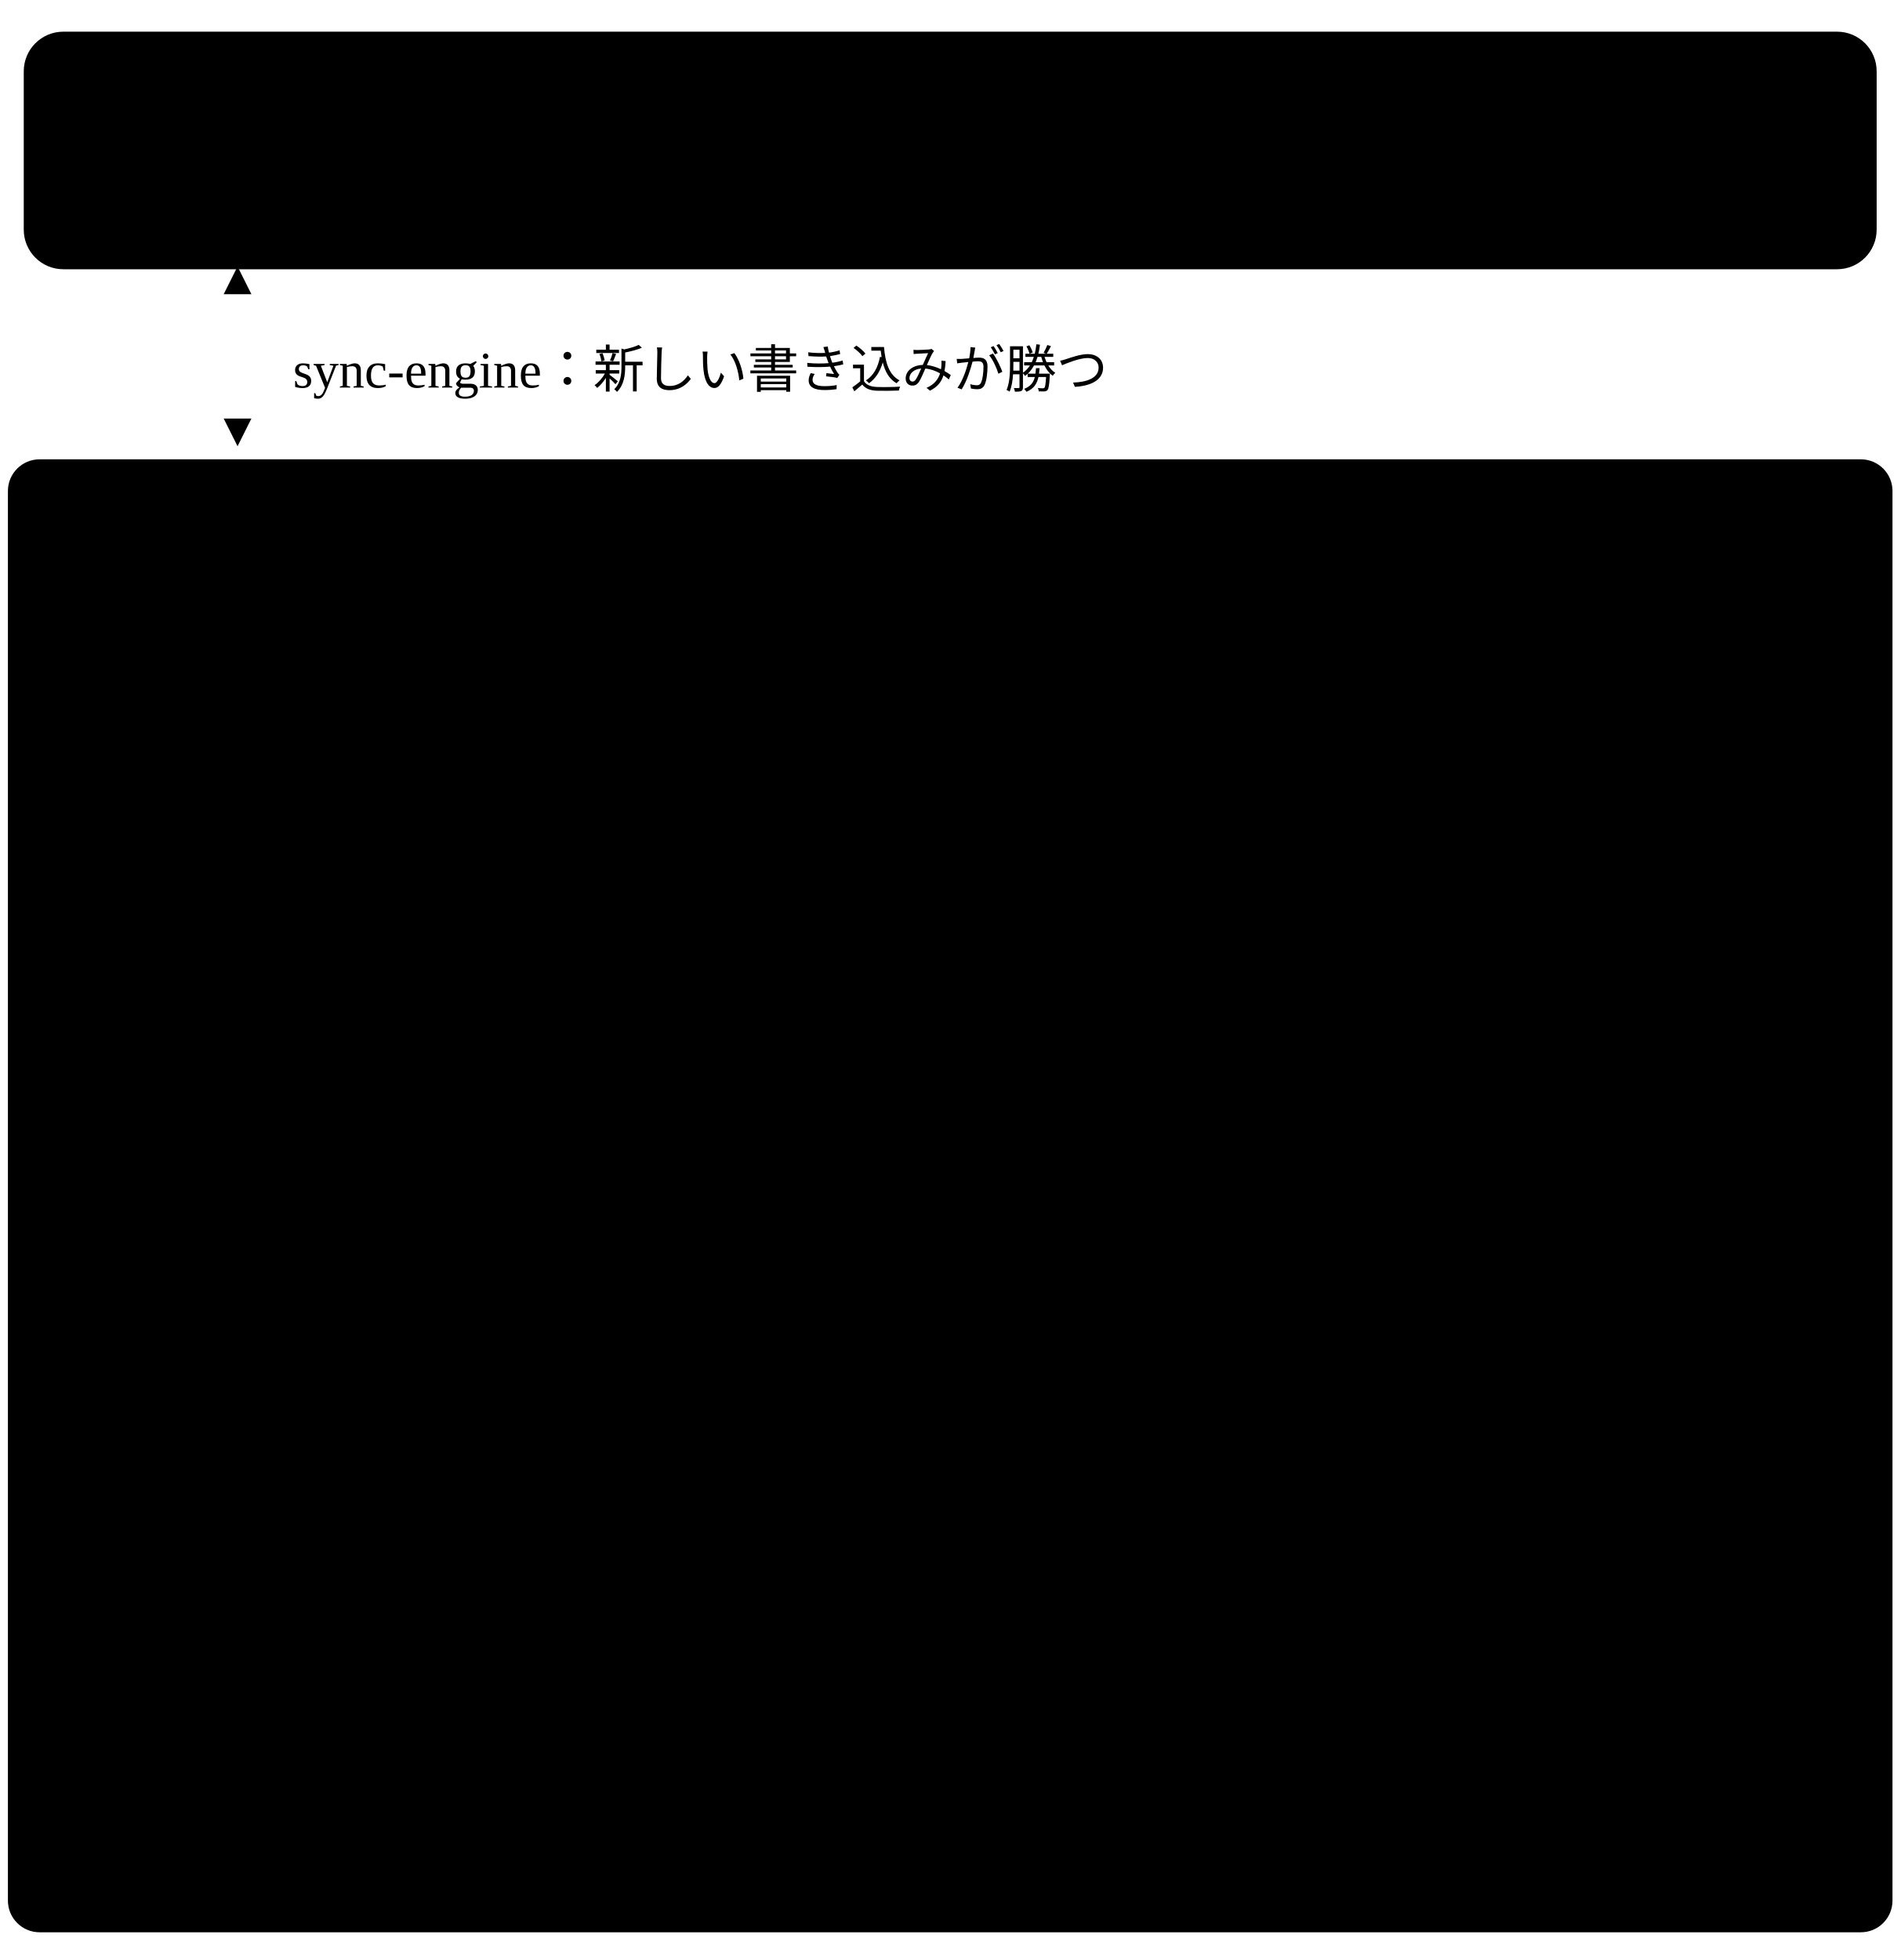
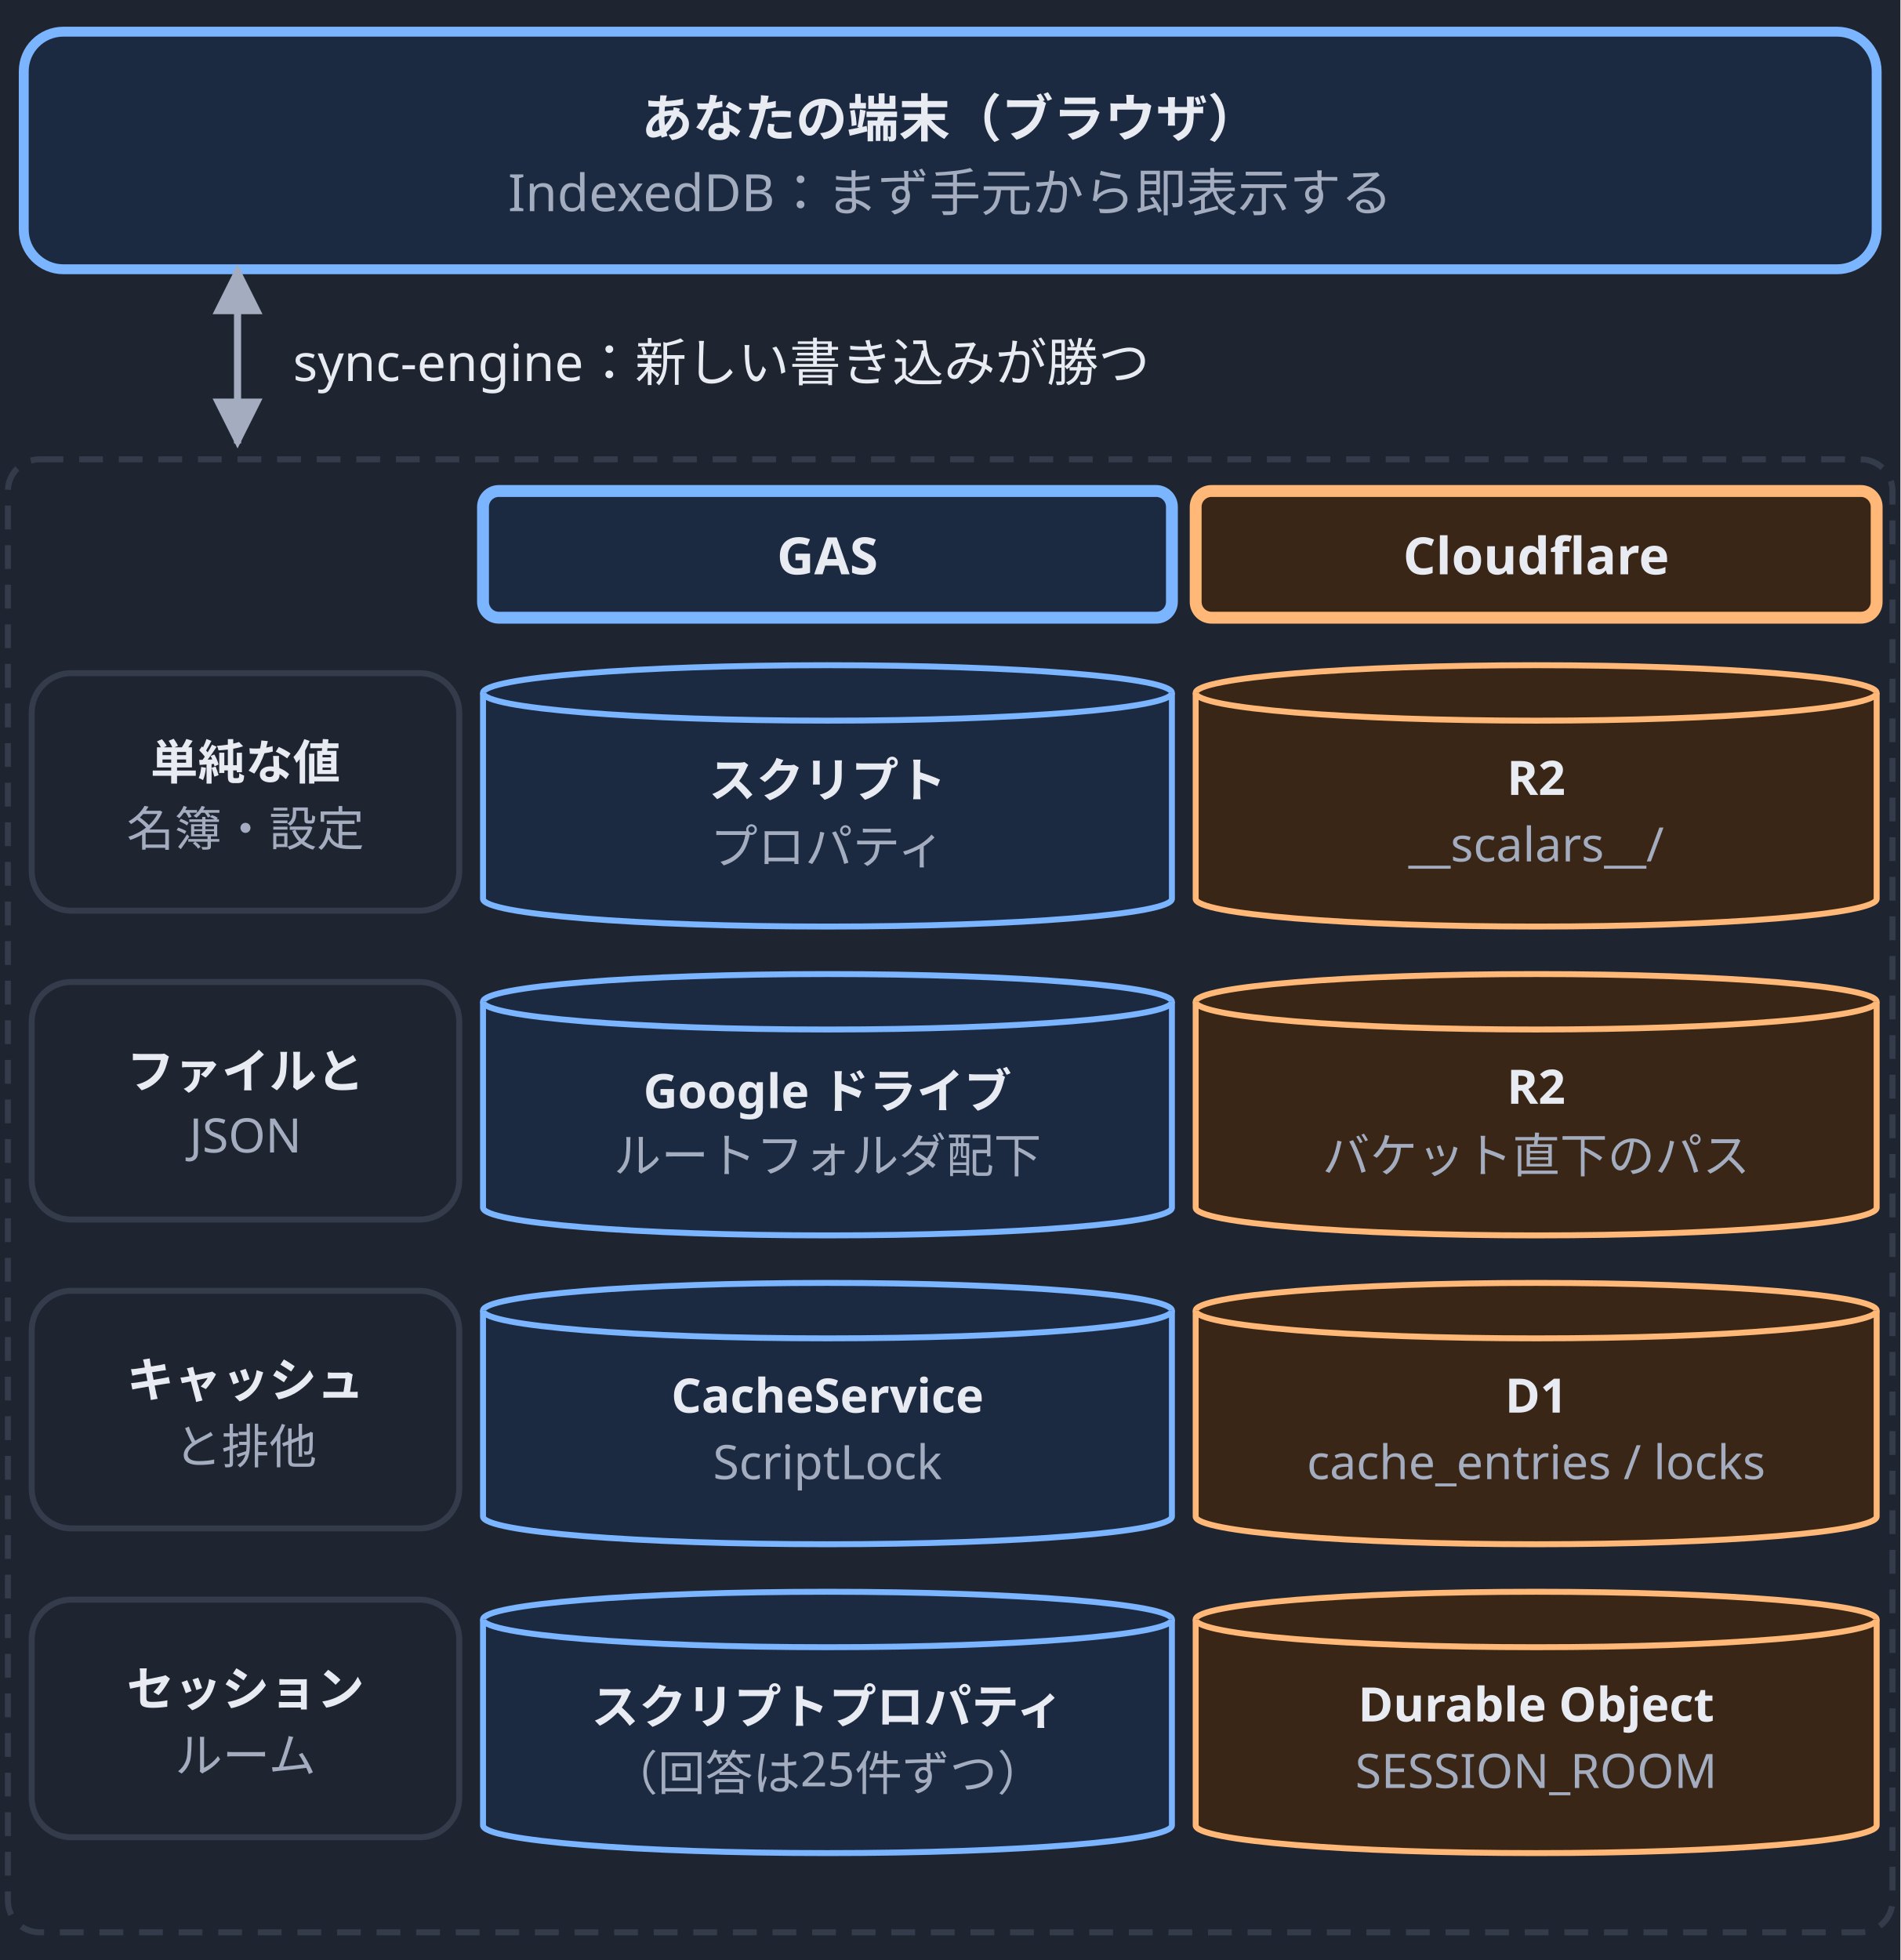
<svg xmlns="http://www.w3.org/2000/svg" viewBox="0 0 480 495" role="img" aria-label="データの保存先マップ">
+   <style>
+ .bgr{fill:#1f2530}
+ .bx{fill:#161a22;stroke:#343c4c;stroke-width:1.5}
+ .bx.app{stroke:#7bb4ff;stroke-width:2.5;fill:#1b2a41}
+ .bx.gas{stroke:#7bb4ff;fill:#1b2a41}
+ .bx.cf{stroke:#ffb877;fill:#3a2616}
+ .bx.srv{stroke-width:3;stroke-dasharray:none}
+ .bx.ver{stroke:#e8ebf1;stroke-width:2.5}
+ .bx.lab{fill:#1f2530}
+ .nf{fill:none}
+ .fr{fill:none;stroke:#343c4c;stroke-width:1.5;stroke-dasharray:6 4}
+ .ln{fill:none;stroke:#a3adbf;stroke-width:1.8}.ln.ds{stroke-dasharray:5 4}
+ .ahp{fill:#a3adbf}
+ .tx{fill:#e8ebf1}.tx.b{font-weight:700}.tm{fill:#a3adbf}
+ .nm{fill:#7bb4ff}.nt{fill:#0b1220;font-weight:700}
+ text{font-family:"Hiragino Sans","Noto Sans JP","Yu Gothic",Meiryo,sans-serif}
+ </style>
+   <rect class="bgr" x="0" y="0" width="480" height="495" />
  <defs>
    <marker id="ah7" viewBox="0 0 10 10" refX="9" refY="5" markerWidth="7" markerHeight="7" orient="auto-start-reverse">
      <path d="M0,0 L10,5 L0,10 z" class="ahp" />
    </marker>
  </defs>
  <rect x="6" y="8" width="468" height="60" rx="10" class="bx app" />
  <text x="240" y="28.9" text-anchor="middle" dominant-baseline="central" class="tx b" font-size="13">あなたの端末（ブラウザ）</text>
  <text x="240" y="47.1" text-anchor="middle" dominant-baseline="central" class="tm" font-size="13">IndexedDB：まず手元から即表示する</text>
  <path d="M60,68 L60,112" class="ln" marker-end="url(#ah7)" marker-start="url(#ah7)" />
  <text x="74" y="90" text-anchor="start" dominant-baseline="central" class="tx" font-size="13">sync-engine：新しい書き込みが勝つ</text>
  <rect x="2" y="116" width="476" height="372" rx="8" class="fr" />
  <rect x="122" y="124" width="174" height="32" rx="4" class="bx srv gas" />
  <text x="209" y="140.0" text-anchor="middle" dominant-baseline="central" class="tx b" font-size="13">GAS</text>
  <rect x="302" y="124" width="172" height="32" rx="4" class="bx srv cf" />
  <text x="388" y="140.0" text-anchor="middle" dominant-baseline="central" class="tx b" font-size="13">Cloudflare</text>
  <rect x="8" y="170" width="108" height="60" rx="10" class="bx lab" />
  <text x="62" y="191.6" text-anchor="middle" dominant-baseline="central" class="tx b" font-size="12">単純な値</text>
  <text x="62" y="208.4" text-anchor="middle" dominant-baseline="central" class="tm" font-size="12">名簿・設定</text>
  <path d="M122,175 a87,7 0 0 1 174,0 v52 a87,7 0 0 1 -174,0 z" class="bx gas" />
  <path d="M122,175 a87,7 0 0 0 174,0" class="bx gas nf" />
  <text x="209" y="196.1" text-anchor="middle" dominant-baseline="central" class="tx b" font-size="12">スクリプト</text>
  <text x="209" y="212.9" text-anchor="middle" dominant-baseline="central" class="tm" font-size="12">プロパティ</text>
  <path d="M302,175 a86,7 0 0 1 172,0 v52 a86,7 0 0 1 -172,0 z" class="bx cf" />
  <path d="M302,175 a86,7 0 0 0 172,0" class="bx cf nf" />
  <text x="388" y="196.1" text-anchor="middle" dominant-baseline="central" class="tx b" font-size="12">R2</text>
  <text x="388" y="212.9" text-anchor="middle" dominant-baseline="central" class="tm" font-size="12">__scalars__/</text>
  <rect x="8" y="248" width="108" height="60" rx="10" class="bx lab" />
  <text x="62" y="269.6" text-anchor="middle" dominant-baseline="central" class="tx b" font-size="12">ファイルと</text>
  <text x="62" y="286.4" text-anchor="middle" dominant-baseline="central" class="tm" font-size="12">JSON</text>
  <path d="M122,253 a87,7 0 0 1 174,0 v52 a87,7 0 0 1 -174,0 z" class="bx gas" />
  <path d="M122,253 a87,7 0 0 0 174,0" class="bx gas nf" />
  <text x="209" y="274.1" text-anchor="middle" dominant-baseline="central" class="tx b" font-size="12">Google ドライブ</text>
  <text x="209" y="290.9" text-anchor="middle" dominant-baseline="central" class="tm" font-size="12">ルートフォルダ配下</text>
  <path d="M302,253 a86,7 0 0 1 172,0 v52 a86,7 0 0 1 -172,0 z" class="bx cf" />
  <path d="M302,253 a86,7 0 0 0 172,0" class="bx cf nf" />
  <text x="388" y="274.1" text-anchor="middle" dominant-baseline="central" class="tx b" font-size="12">R2</text>
  <text x="388" y="290.9" text-anchor="middle" dominant-baseline="central" class="tm" font-size="12">バケット直下のパス</text>
  <rect x="8" y="326" width="108" height="60" rx="10" class="bx lab" />
  <text x="62" y="347.6" text-anchor="middle" dominant-baseline="central" class="tx b" font-size="12">キャッシュ</text>
  <text x="62" y="364.4" text-anchor="middle" dominant-baseline="central" class="tm" font-size="12">と排他</text>
  <path d="M122,331 a87,7 0 0 1 174,0 v52 a87,7 0 0 1 -174,0 z" class="bx gas" />
  <path d="M122,331 a87,7 0 0 0 174,0" class="bx gas nf" />
  <text x="209" y="352.1" text-anchor="middle" dominant-baseline="central" class="tx b" font-size="12">CacheService</text>
  <text x="209" y="368.9" text-anchor="middle" dominant-baseline="central" class="tm" font-size="12">ScriptLock</text>
  <path d="M302,331 a86,7 0 0 1 172,0 v52 a86,7 0 0 1 -172,0 z" class="bx cf" />
  <path d="M302,331 a86,7 0 0 0 172,0" class="bx cf nf" />
  <text x="388" y="352.1" text-anchor="middle" dominant-baseline="central" class="tx b" font-size="12">D1</text>
  <text x="388" y="368.9" text-anchor="middle" dominant-baseline="central" class="tm" font-size="12">cache_entries / locks</text>
  <rect x="8" y="404" width="108" height="60" rx="10" class="bx lab" />
  <text x="62" y="425.6" text-anchor="middle" dominant-baseline="central" class="tx b" font-size="12">セッション</text>
  <text x="62" y="442.4" text-anchor="middle" dominant-baseline="central" class="tm" font-size="12">ルーム</text>
  <path d="M122,409 a87,7 0 0 1 174,0 v52 a87,7 0 0 1 -174,0 z" class="bx gas" />
  <path d="M122,409 a87,7 0 0 0 174,0" class="bx gas nf" />
  <text x="209" y="430.1" text-anchor="middle" dominant-baseline="central" class="tx b" font-size="12">スクリプトプロパティ</text>
  <text x="209" y="446.9" text-anchor="middle" dominant-baseline="central" class="tm" font-size="12">（回答は25件ずつ）</text>
  <path d="M302,409 a86,7 0 0 1 172,0 v52 a86,7 0 0 1 -172,0 z" class="bx cf" />
  <path d="M302,409 a86,7 0 0 0 172,0" class="bx cf nf" />
  <text x="388" y="430.1" text-anchor="middle" dominant-baseline="central" class="tx b" font-size="12">Durable Object</text>
  <text x="388" y="446.9" text-anchor="middle" dominant-baseline="central" class="tm" font-size="12">SESSION_ROOM</text>
</svg>
